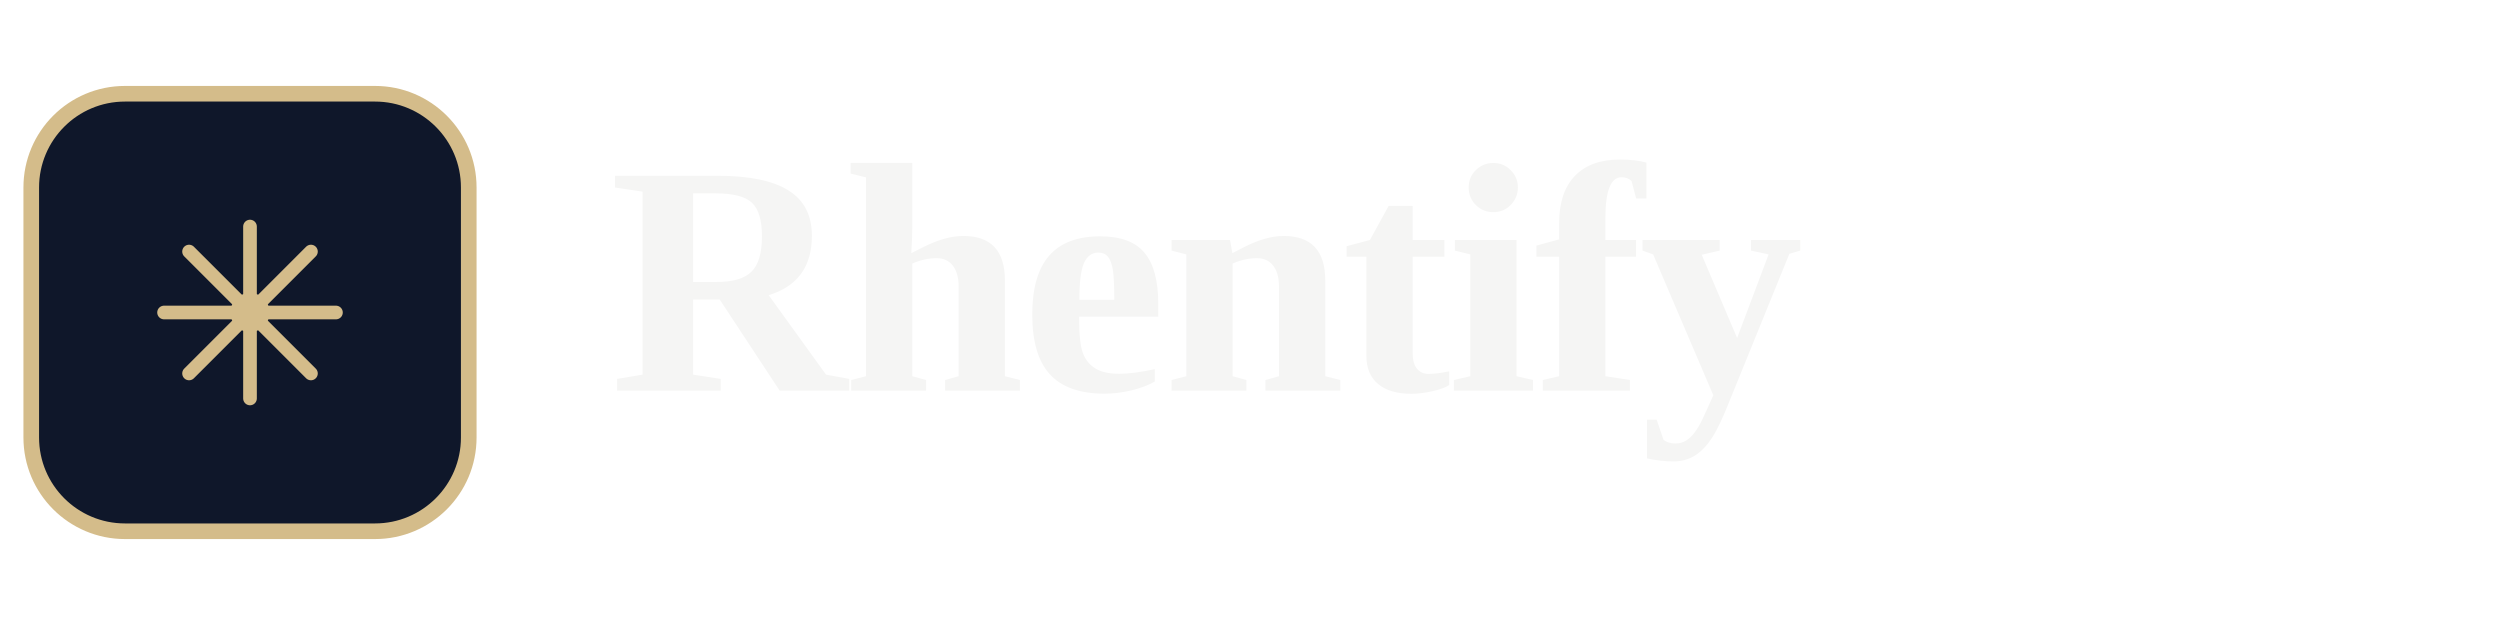
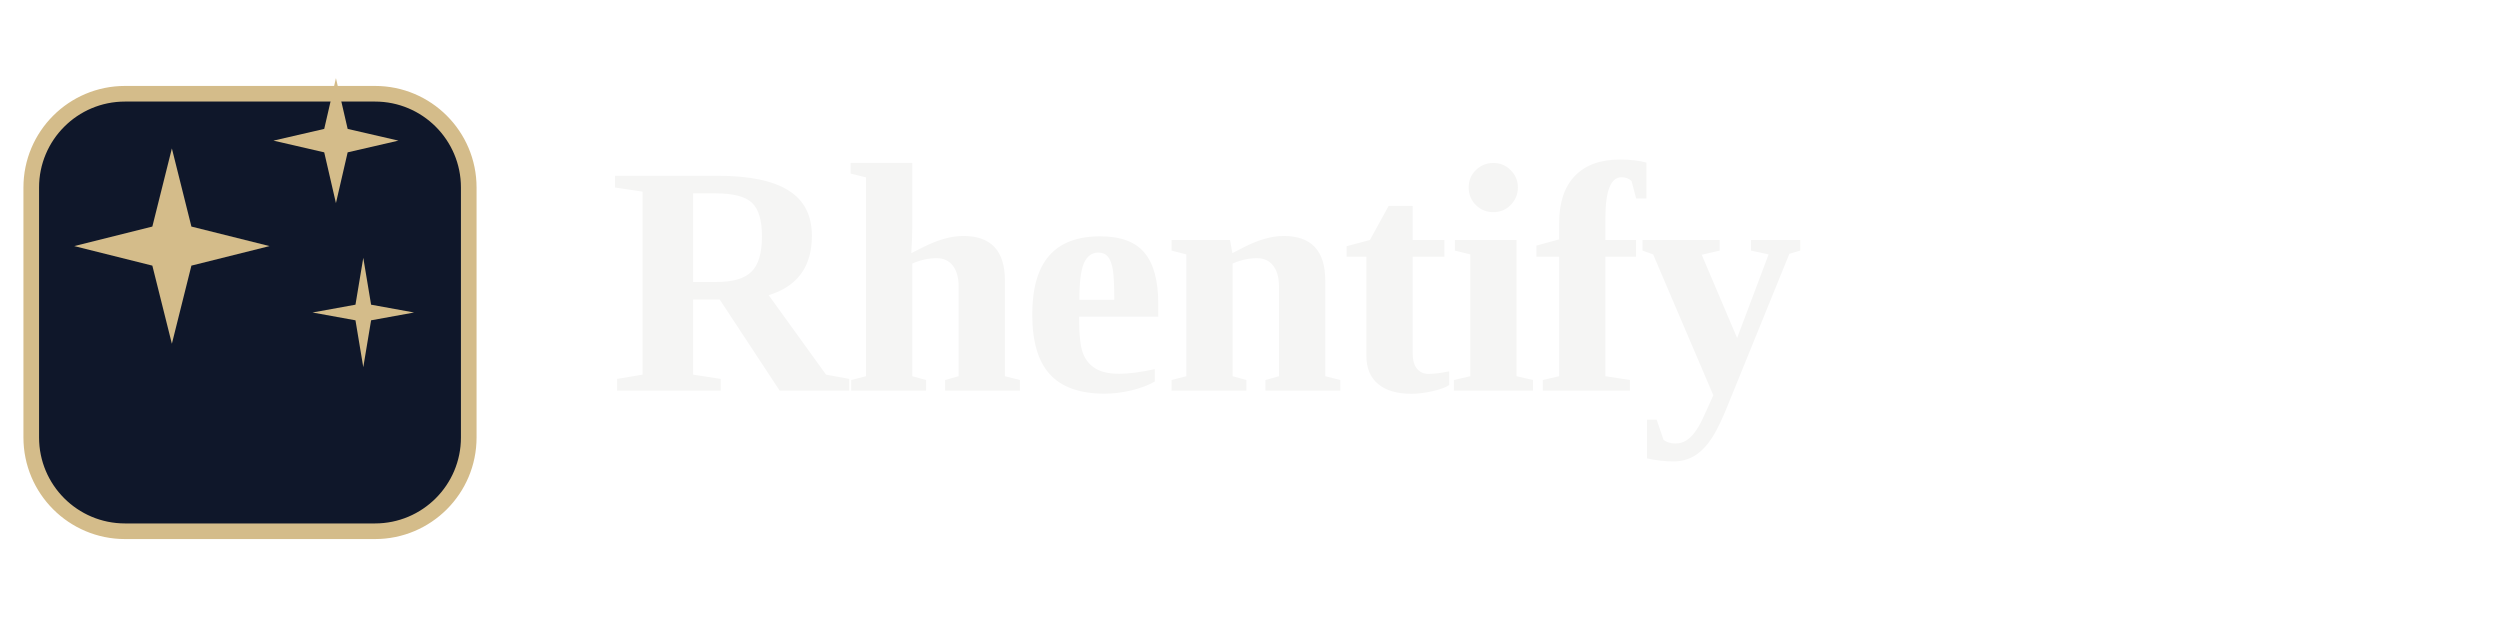
<svg xmlns="http://www.w3.org/2000/svg" width="320" height="80" viewBox="0 0 320 80" fill="none" role="img" aria-label="Rhentify">
  <rect x="4" y="12" width="56" height="56" rx="12" stroke="#d4bc8a" stroke-width="2" fill="#0f172a" />
-   <g transform="translate(32 40)" stroke="#d4bc8a" stroke-width="1.75" stroke-linecap="round">
-     <path d="M0 -11 L0 11" />
-     <path d="M-11 0 L11 0" />
-     <path d="M-7.8 -7.8 L7.8 7.8" />
-     <path d="M7.8 -7.8 L-7.8 7.8" />
-   </g>
-   <circle cx="32" cy="40" r="2.5" fill="#d4bc8a" />
+   <path fill="#d4bc8a" d="M22 44 L24.5 34 L34.5 31.5 L24.5 29 L22 19 L19.5 29 L9.5 31.5 L19.5 34 Z" />
+   <path fill="#d4bc8a" d="M43 26 L44.5 19.5 L51 18 L44.5 16.5 L43 10 L41.5 16.5 L35 18 L41.5 19.5 Z" />
+   <path fill="#d4bc8a" d="M46.5 47 L47.5 41 L53 40 L47.5 39 L46.5 33 L45.5 39 L40 40 L45.5 41 Z" />
  <text x="78" y="50" font-family="'Cormorant Garamond', Georgia, 'Times New Roman', serif" font-size="42" font-weight="600" fill="#f5f5f4" letter-spacing="-0.5">Rhentify</text>
</svg>
